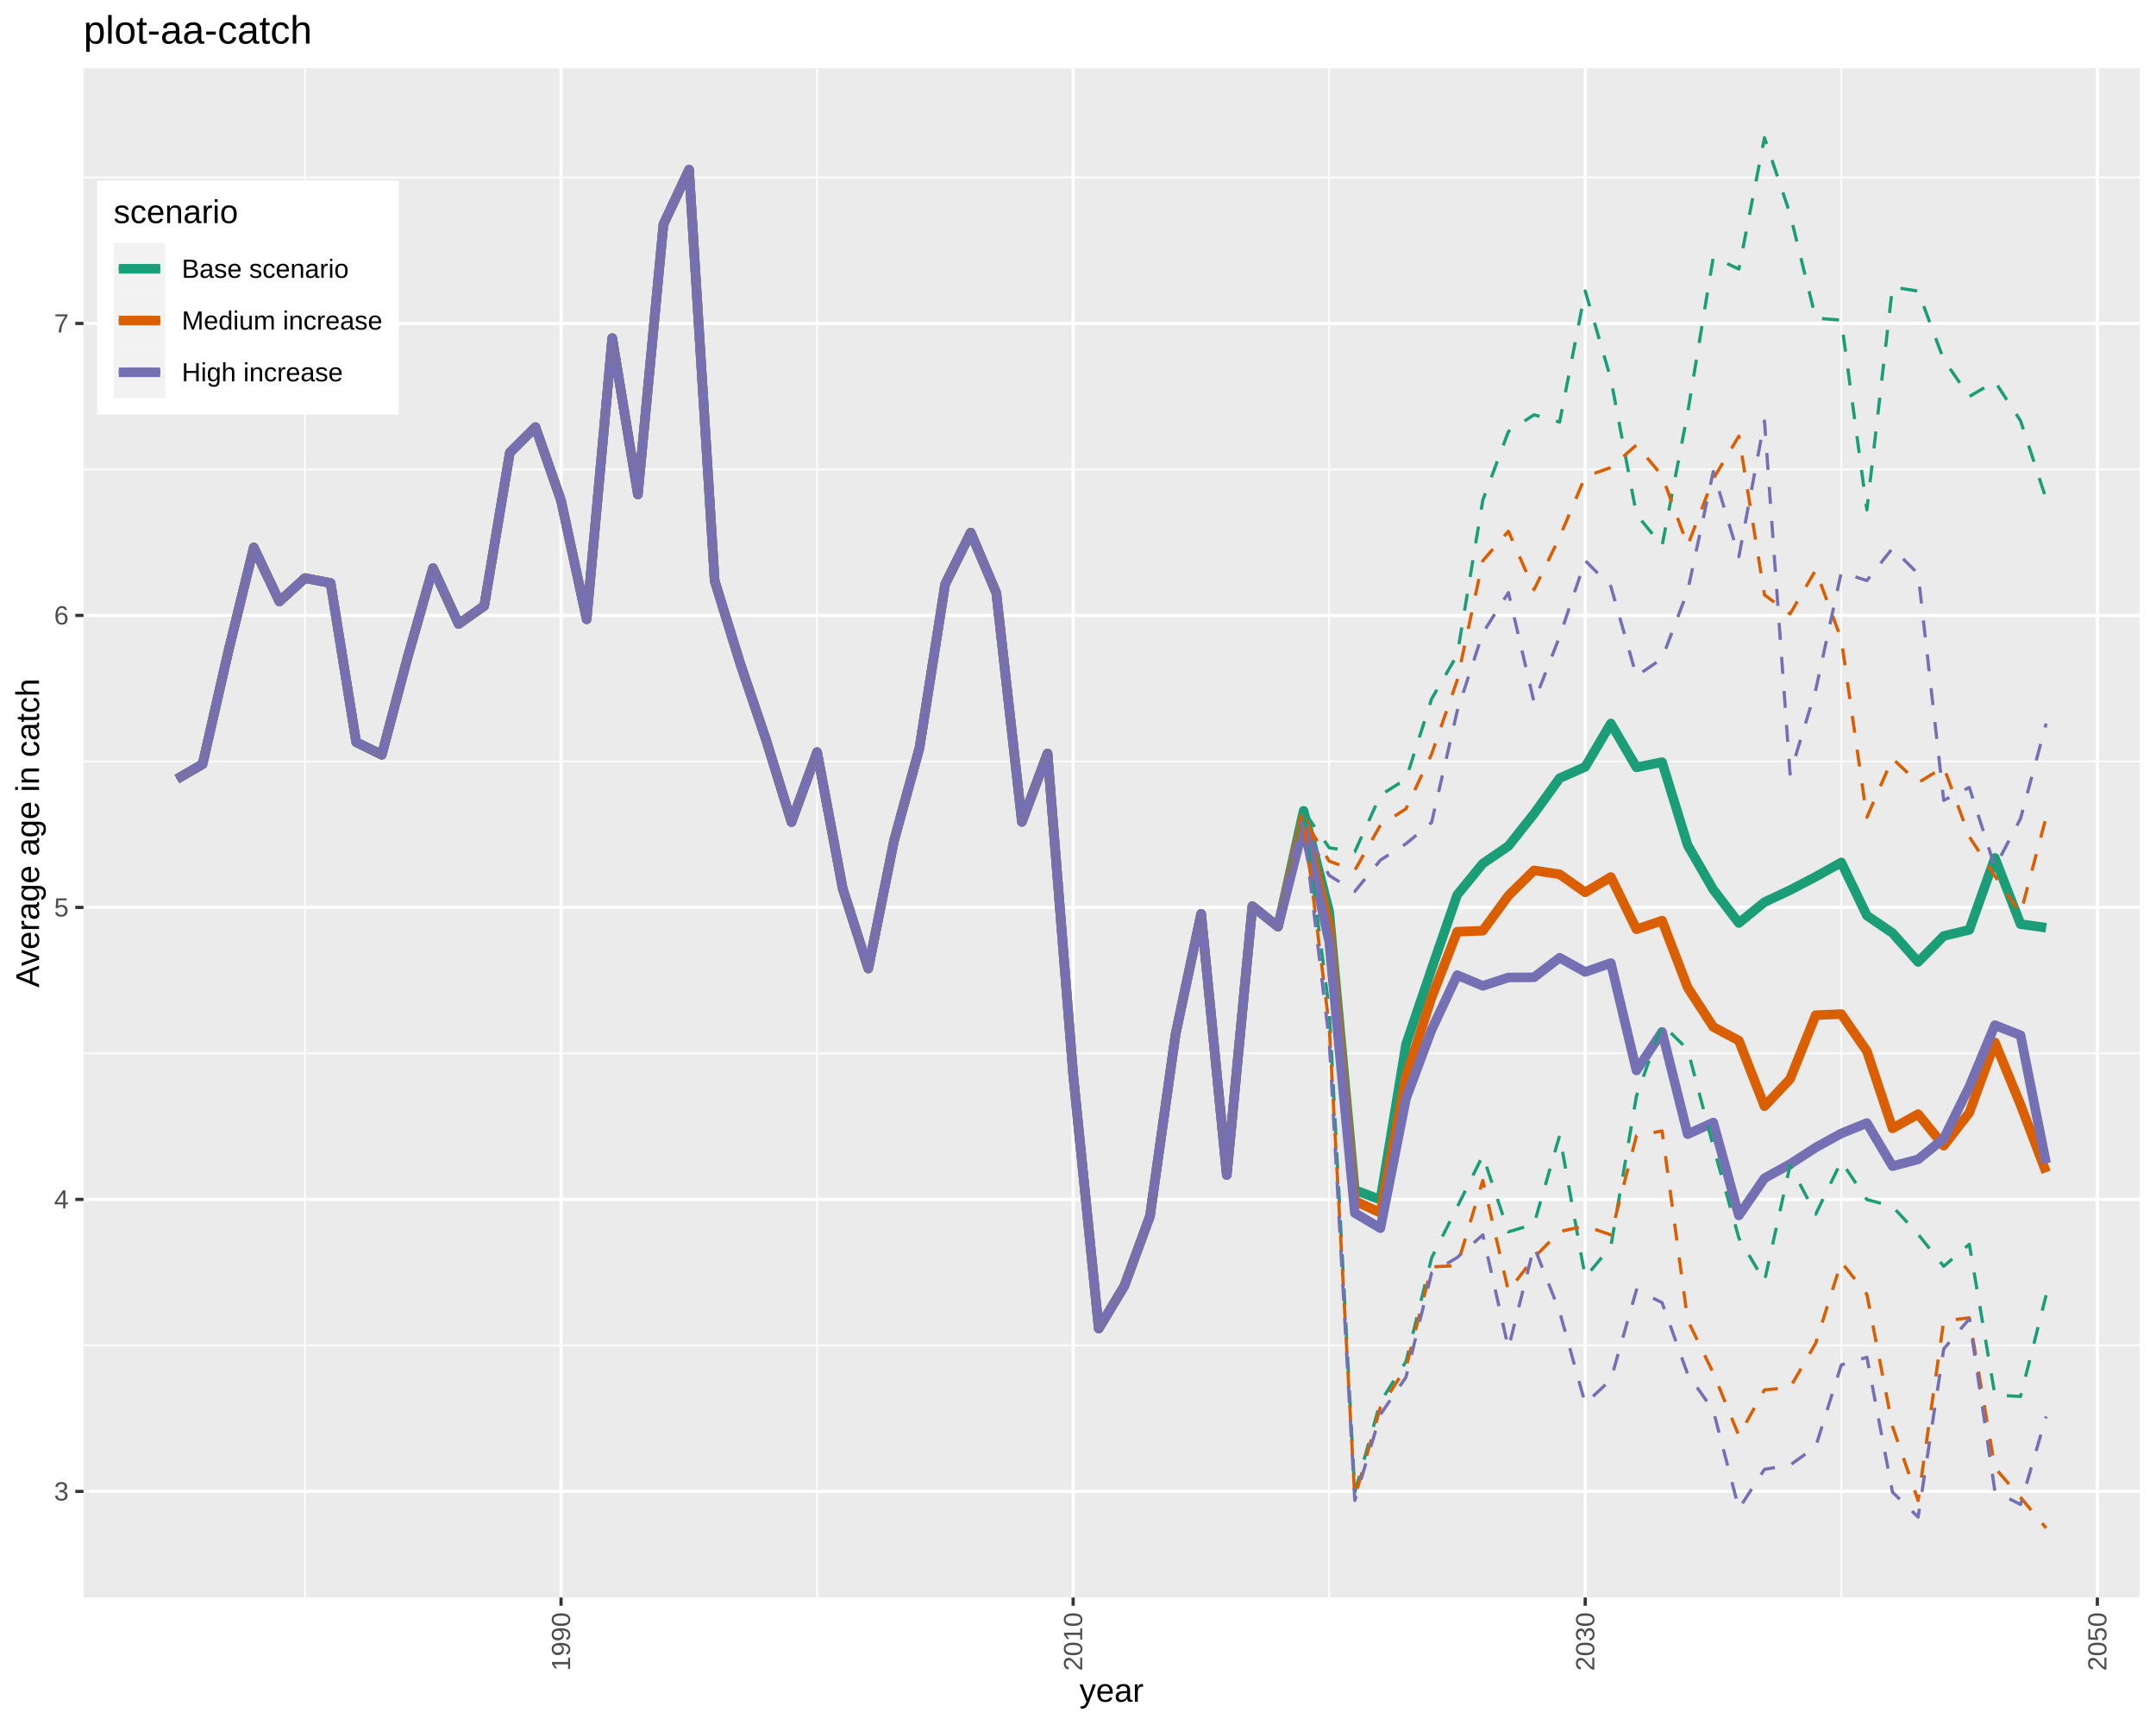
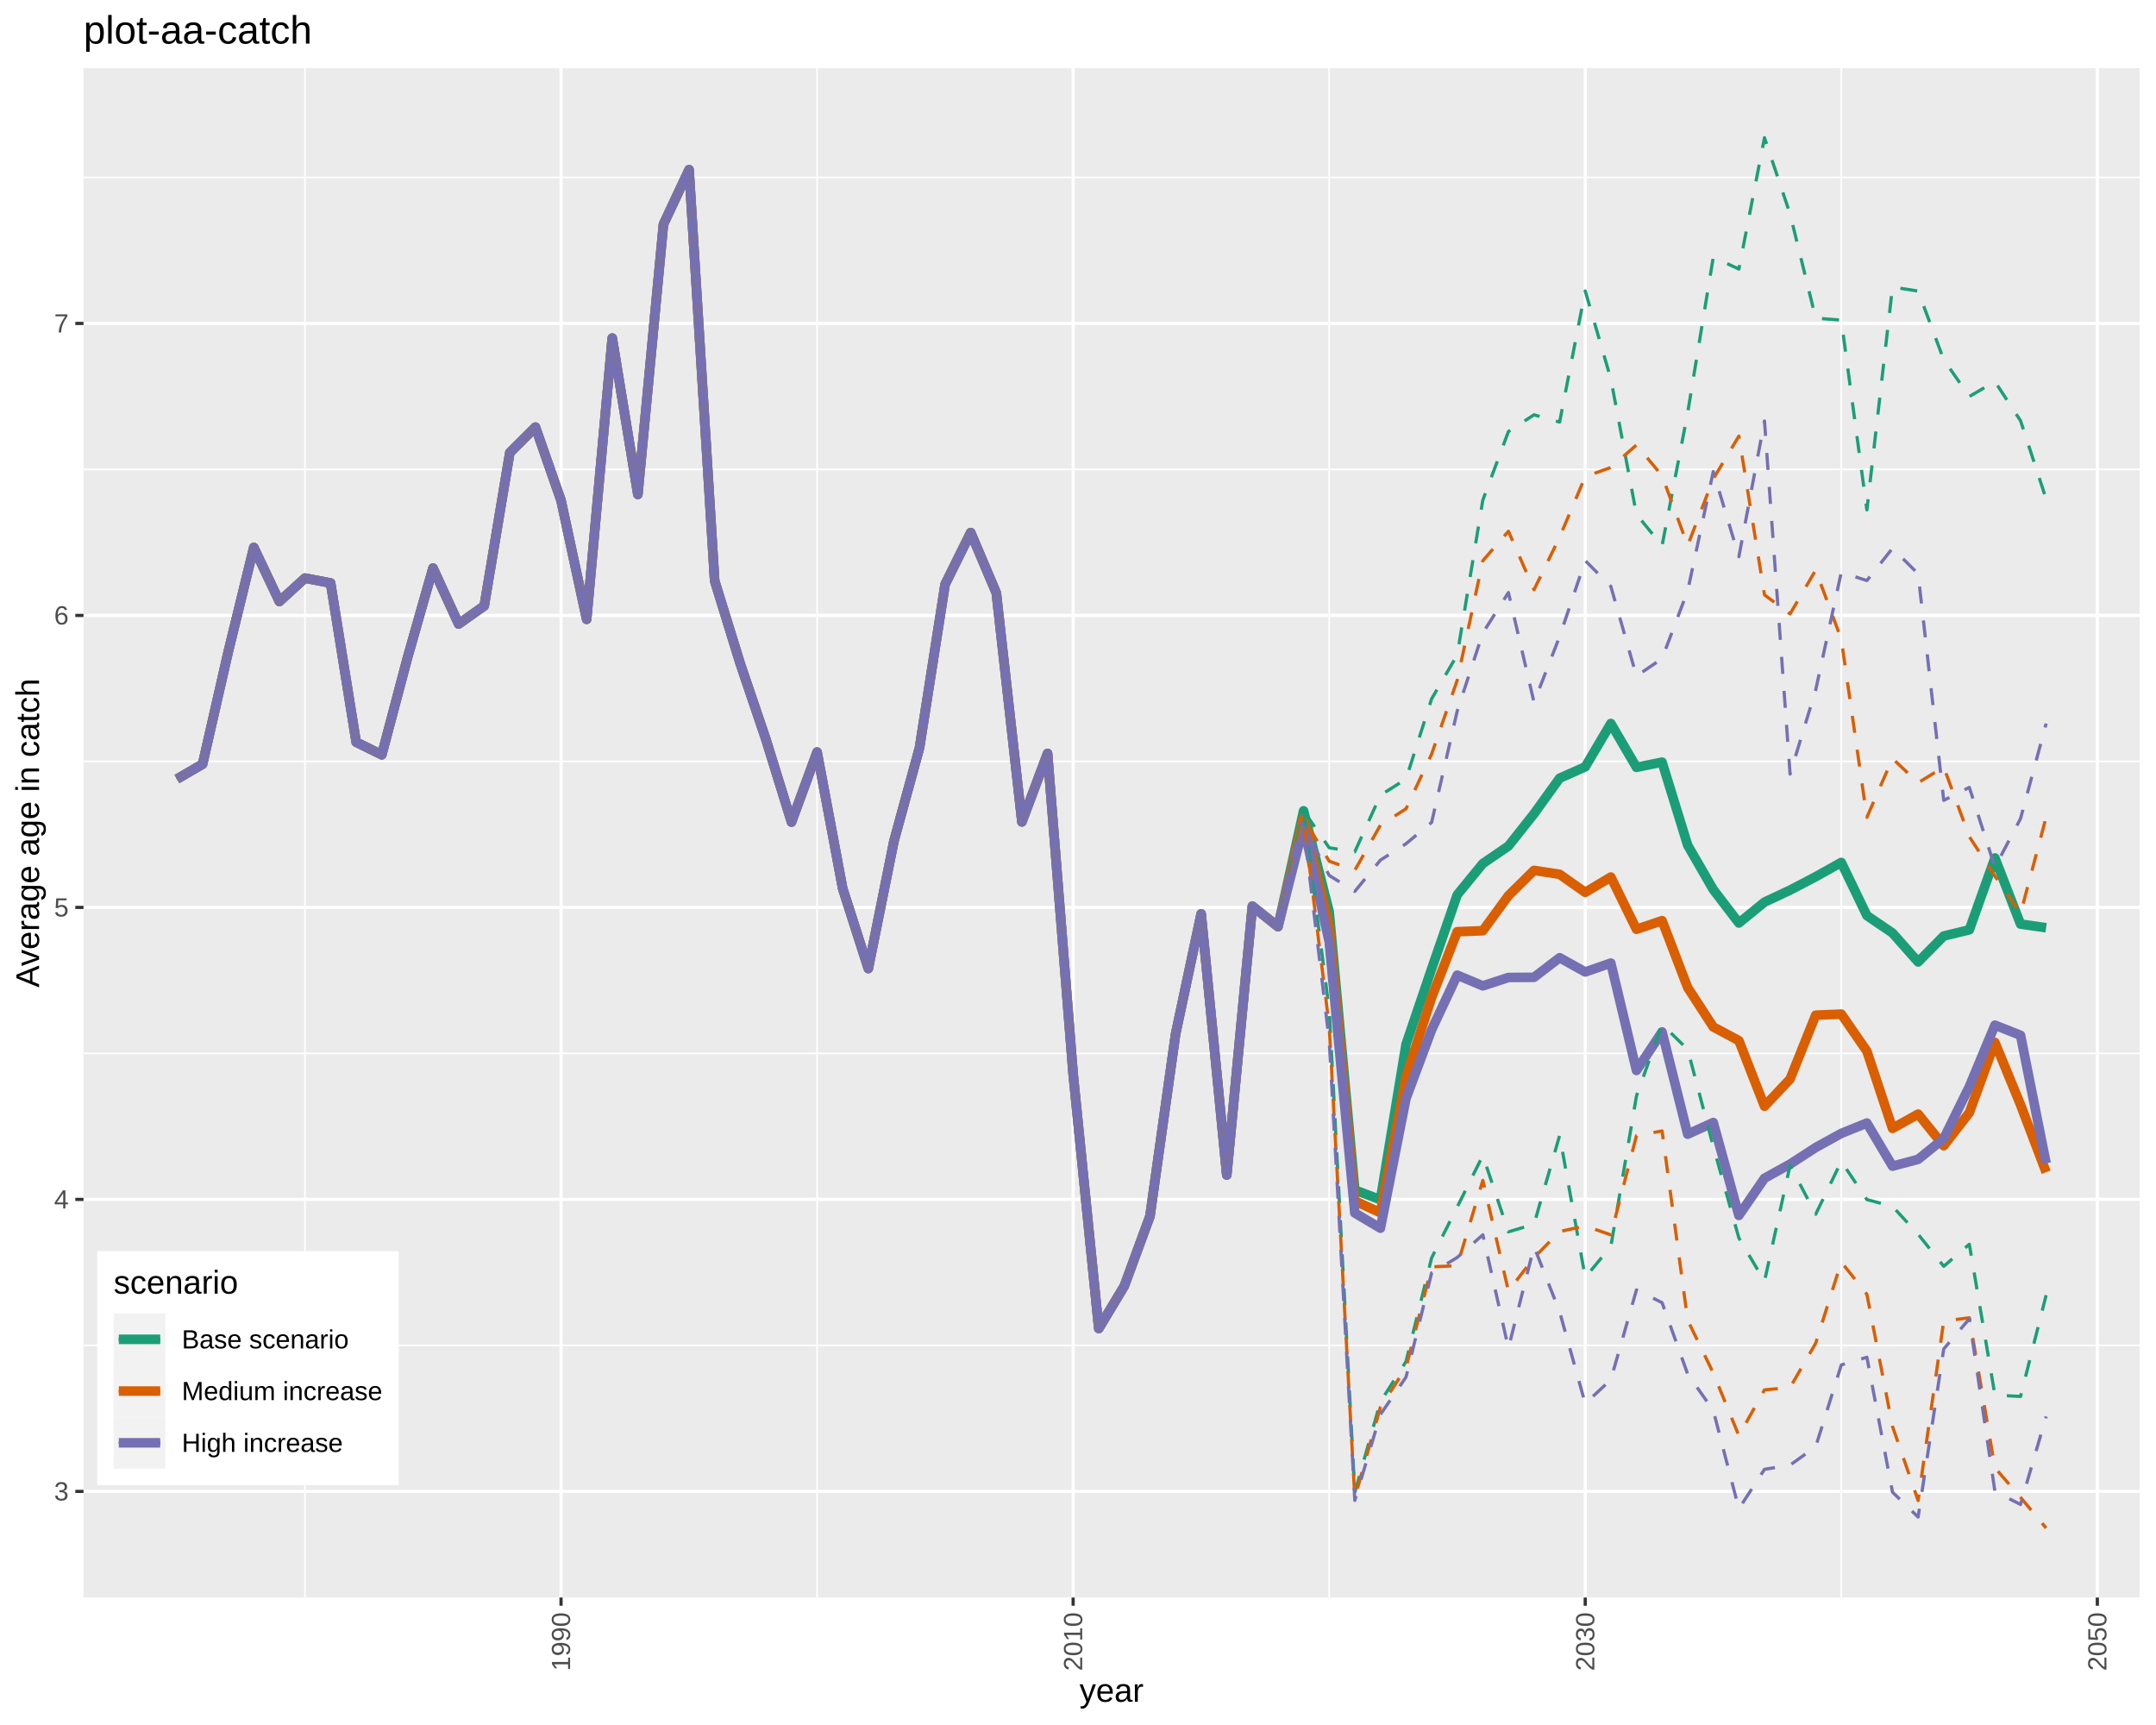
<svg xmlns="http://www.w3.org/2000/svg" viewBox="0 0 720.00 576.00">
  <defs>
    <style type="text/css">
    line, polyline, polygon, path, rect, circle {
      fill: none;
      stroke: #000000;
      stroke-linecap: round;
      stroke-linejoin: round;
      stroke-miterlimit: 10.00;
    }
  </style>
  </defs>
  <rect width="100%" height="100%" style="stroke: none; fill: #FFFFFF;" />
  <rect x="0.00" y="0.00" width="720.00" height="576.00" style="stroke-width: 1.07; stroke: #FFFFFF; fill: #FFFFFF;" />
  <defs>
    <clipPath id="cpMjcuODl8NzE0LjUyfDUzMy40NHwyMi43Nw==">
      <rect x="27.89" y="22.77" width="686.64" height="510.67" />
    </clipPath>
  </defs>
  <rect x="27.89" y="22.77" width="686.64" height="510.67" style="stroke-width: 1.07; stroke: none; fill: #EBEBEB;" clip-path="url(#cpMjcuODl8NzE0LjUyfDUzMy40NHwyMi43Nw==)" />
  <polyline points="27.89,449.25 714.52,449.25 " style="stroke-width: 0.53; stroke: #FFFFFF; stroke-linecap: butt;" clip-path="url(#cpMjcuODl8NzE0LjUyfDUzMy40NHwyMi43Nw==)" />
  <polyline points="27.89,351.75 714.52,351.75 " style="stroke-width: 0.53; stroke: #FFFFFF; stroke-linecap: butt;" clip-path="url(#cpMjcuODl8NzE0LjUyfDUzMy40NHwyMi43Nw==)" />
  <polyline points="27.89,254.25 714.52,254.25 " style="stroke-width: 0.53; stroke: #FFFFFF; stroke-linecap: butt;" clip-path="url(#cpMjcuODl8NzE0LjUyfDUzMy40NHwyMi43Nw==)" />
  <polyline points="27.89,156.75 714.52,156.75 " style="stroke-width: 0.53; stroke: #FFFFFF; stroke-linecap: butt;" clip-path="url(#cpMjcuODl8NzE0LjUyfDUzMy40NHwyMi43Nw==)" />
  <polyline points="27.89,59.25 714.52,59.25 " style="stroke-width: 0.53; stroke: #FFFFFF; stroke-linecap: butt;" clip-path="url(#cpMjcuODl8NzE0LjUyfDUzMy40NHwyMi43Nw==)" />
  <polyline points="101.85,533.44 101.85,22.77 " style="stroke-width: 0.53; stroke: #FFFFFF; stroke-linecap: butt;" clip-path="url(#cpMjcuODl8NzE0LjUyfDUzMy40NHwyMi43Nw==)" />
  <polyline points="272.87,533.44 272.87,22.77 " style="stroke-width: 0.53; stroke: #FFFFFF; stroke-linecap: butt;" clip-path="url(#cpMjcuODl8NzE0LjUyfDUzMy40NHwyMi43Nw==)" />
  <polyline points="443.89,533.44 443.89,22.77 " style="stroke-width: 0.53; stroke: #FFFFFF; stroke-linecap: butt;" clip-path="url(#cpMjcuODl8NzE0LjUyfDUzMy40NHwyMi43Nw==)" />
  <polyline points="614.90,533.44 614.90,22.77 " style="stroke-width: 0.53; stroke: #FFFFFF; stroke-linecap: butt;" clip-path="url(#cpMjcuODl8NzE0LjUyfDUzMy40NHwyMi43Nw==)" />
  <polyline points="27.89,498.00 714.52,498.00 " style="stroke-width: 1.07; stroke: #FFFFFF; stroke-linecap: butt;" clip-path="url(#cpMjcuODl8NzE0LjUyfDUzMy40NHwyMi43Nw==)" />
  <polyline points="27.89,400.50 714.52,400.50 " style="stroke-width: 1.07; stroke: #FFFFFF; stroke-linecap: butt;" clip-path="url(#cpMjcuODl8NzE0LjUyfDUzMy40NHwyMi43Nw==)" />
  <polyline points="27.89,303.00 714.52,303.00 " style="stroke-width: 1.07; stroke: #FFFFFF; stroke-linecap: butt;" clip-path="url(#cpMjcuODl8NzE0LjUyfDUzMy40NHwyMi43Nw==)" />
  <polyline points="27.89,205.50 714.52,205.50 " style="stroke-width: 1.07; stroke: #FFFFFF; stroke-linecap: butt;" clip-path="url(#cpMjcuODl8NzE0LjUyfDUzMy40NHwyMi43Nw==)" />
  <polyline points="27.89,108.00 714.52,108.00 " style="stroke-width: 1.07; stroke: #FFFFFF; stroke-linecap: butt;" clip-path="url(#cpMjcuODl8NzE0LjUyfDUzMy40NHwyMi43Nw==)" />
  <polyline points="187.36,533.44 187.36,22.77 " style="stroke-width: 1.07; stroke: #FFFFFF; stroke-linecap: butt;" clip-path="url(#cpMjcuODl8NzE0LjUyfDUzMy40NHwyMi43Nw==)" />
  <polyline points="358.38,533.44 358.38,22.77 " style="stroke-width: 1.07; stroke: #FFFFFF; stroke-linecap: butt;" clip-path="url(#cpMjcuODl8NzE0LjUyfDUzMy40NHwyMi43Nw==)" />
  <polyline points="529.39,533.44 529.39,22.77 " style="stroke-width: 1.07; stroke: #FFFFFF; stroke-linecap: butt;" clip-path="url(#cpMjcuODl8NzE0LjUyfDUzMy40NHwyMi43Nw==)" />
  <polyline points="700.41,533.44 700.41,22.77 " style="stroke-width: 1.07; stroke: #FFFFFF; stroke-linecap: butt;" clip-path="url(#cpMjcuODl8NzE0LjUyfDUzMy40NHwyMi43Nw==)" />
  <polyline points="59.10,260.13 67.65,255.16 76.20,217.73 84.75,182.81 93.30,200.84 101.85,193.04 110.40,194.68 118.95,247.82 127.50,252.02 136.05,219.76 144.60,189.71 153.16,208.36 161.71,202.31 170.26,151.14 178.81,142.63 187.36,167.11 195.91,206.78 204.46,112.90 213.01,165.09 221.56,74.89 230.11,56.68 238.66,193.93 247.22,221.65 255.77,246.86 264.32,274.50 272.87,251.14 281.42,296.70 289.97,323.40 298.52,280.91 307.07,249.69 315.62,195.12 324.17,177.85 332.72,198.01 341.27,274.43 349.83,251.60 358.38,358.66 366.93,443.59 375.48,429.38 384.03,406.10 392.58,345.35 401.13,305.17 409.68,392.34 418.23,302.59 426.78,309.42 435.33,270.74 443.89,304.42 452.44,397.36 460.99,400.59 469.54,348.75 478.09,323.52 486.64,298.80 495.19,288.35 503.74,282.51 512.29,271.72 520.84,259.85 529.39,256.06 537.94,241.58 546.50,256.22 555.05,254.49 563.60,282.23 572.15,297.04 580.70,308.20 589.25,301.23 597.80,297.22 606.35,292.75 614.90,287.98 623.45,305.72 632.00,311.54 640.56,321.21 649.11,312.54 657.66,310.48 666.21,286.48 674.76,308.57 683.31,309.78 " style="stroke-width: 3.20; stroke: #1B9E77; stroke-linecap: butt;" clip-path="url(#cpMjcuODl8NzE0LjUyfDUzMy40NHwyMi43Nw==)" />
  <polyline points="59.10,260.13 67.65,255.16 76.20,217.73 84.75,182.81 93.30,200.84 101.85,193.04 110.40,194.68 118.95,247.82 127.50,252.02 136.05,219.76 144.60,189.71 153.16,208.36 161.71,202.31 170.26,151.14 178.81,142.63 187.36,167.11 195.91,206.78 204.46,112.90 213.01,165.09 221.56,74.89 230.11,56.68 238.66,193.93 247.22,221.65 255.77,246.86 264.32,274.50 272.87,251.14 281.42,296.70 289.97,323.40 298.52,280.91 307.07,249.69 315.62,195.12 324.17,177.85 332.72,198.01 341.27,274.43 349.83,251.60 358.38,358.66 366.93,443.59 375.48,429.38 384.03,406.10 392.58,345.35 401.13,305.17 409.68,392.34 418.23,302.59 426.78,309.42 435.33,273.23 443.89,309.24 452.44,401.00 460.99,404.95 469.54,359.62 478.09,333.07 486.64,311.11 495.19,310.78 503.74,299.07 512.29,290.63 520.84,291.94 529.39,297.97 537.94,292.85 546.50,310.30 555.05,307.42 563.60,329.75 572.15,342.91 580.70,347.47 589.25,369.38 597.80,360.32 606.35,338.98 614.90,338.62 623.45,351.00 632.00,376.78 640.56,372.01 649.11,382.58 657.66,371.52 666.21,348.08 674.76,368.89 683.31,391.42 " style="stroke-width: 3.20; stroke: #D95F02; stroke-linecap: butt;" clip-path="url(#cpMjcuODl8NzE0LjUyfDUzMy40NHwyMi43Nw==)" />
  <polyline points="59.10,260.13 67.65,255.16 76.20,217.73 84.75,182.81 93.30,200.84 101.85,193.04 110.40,194.68 118.95,247.82 127.50,252.02 136.05,219.76 144.60,189.71 153.16,208.36 161.71,202.31 170.26,151.14 178.81,142.63 187.36,167.11 195.91,206.78 204.46,112.90 213.01,165.09 221.56,74.89 230.11,56.68 238.66,193.93 247.22,221.65 255.77,246.86 264.32,274.50 272.87,251.14 281.42,296.70 289.97,323.40 298.52,280.91 307.07,249.69 315.62,195.12 324.17,177.85 332.72,198.01 341.27,274.43 349.83,251.60 358.38,358.66 366.93,443.59 375.48,429.38 384.03,406.10 392.58,345.35 401.13,305.17 409.68,392.34 418.23,302.59 426.78,309.42 435.33,275.73 443.89,314.52 452.44,405.03 460.99,410.11 469.54,366.80 478.09,343.85 486.64,325.61 495.19,329.19 503.74,326.39 512.29,326.34 520.84,319.79 529.39,324.55 537.94,321.58 546.50,357.44 555.05,344.57 563.60,378.72 572.15,374.83 580.70,405.85 589.25,393.43 597.80,388.71 606.35,383.17 614.90,378.46 623.45,375.00 632.00,389.39 640.56,387.12 649.11,380.21 657.66,362.83 666.21,342.31 674.76,345.69 683.31,388.44 " style="stroke-width: 3.20; stroke: #7570B3; stroke-linecap: butt;" clip-path="url(#cpMjcuODl8NzE0LjUyfDUzMy40NHwyMi43Nw==)" />
  <polyline points="59.10,260.13 67.65,255.16 76.20,217.73 84.75,182.81 93.30,200.84 101.85,193.04 110.40,194.68 118.95,247.82 127.50,252.02 136.05,219.76 144.60,189.71 153.16,208.36 161.71,202.31 170.26,151.14 178.81,142.63 187.36,167.11 195.91,206.78 204.46,112.90 213.01,165.09 221.56,74.89 230.11,56.68 238.66,193.93 247.22,221.65 255.77,246.86 264.32,274.50 272.87,251.14 281.42,296.70 289.97,323.40 298.52,280.91 307.07,249.69 315.62,195.12 324.17,177.85 332.72,198.01 341.27,274.43 349.83,251.60 358.38,358.66 366.93,443.59 375.48,429.38 384.03,406.10 392.58,345.35 401.13,305.17 409.68,392.34 418.23,302.59 426.78,309.42 435.33,270.74 443.89,337.17 452.44,498.36 460.99,468.10 469.54,454.63 478.09,420.02 486.64,403.04 495.19,385.83 503.74,411.33 512.29,408.77 520.84,379.15 529.39,426.53 537.94,416.25 546.50,365.98 555.05,342.03 563.60,350.41 572.15,382.80 580.70,413.39 589.25,427.83 597.80,389.09 606.35,405.45 614.90,387.80 623.45,400.55 632.00,402.83 640.56,412.13 649.11,422.83 657.66,415.47 666.21,465.85 674.76,466.29 683.31,432.48 " style="stroke-width: 1.07; stroke: #1B9E77; stroke-dasharray: 5.69,5.69; stroke-linecap: butt;" clip-path="url(#cpMjcuODl8NzE0LjUyfDUzMy40NHwyMi43Nw==)" />
  <polyline points="59.10,260.13 67.65,255.16 76.20,217.73 84.75,182.81 93.30,200.84 101.85,193.04 110.40,194.68 118.95,247.82 127.50,252.02 136.05,219.76 144.60,189.71 153.16,208.36 161.71,202.31 170.26,151.14 178.81,142.63 187.36,167.11 195.91,206.78 204.46,112.90 213.01,165.09 221.56,74.89 230.11,56.68 238.66,193.93 247.22,221.65 255.77,246.86 264.32,274.50 272.87,251.14 281.42,296.70 289.97,323.40 298.52,280.91 307.07,249.69 315.62,195.12 324.17,177.85 332.72,198.01 341.27,274.43 349.83,251.60 358.38,358.66 366.93,443.59 375.48,429.38 384.03,406.10 392.58,345.35 401.13,305.17 409.68,392.34 418.23,302.59 426.78,309.42 435.33,273.23 443.89,342.57 452.44,500.13 460.99,469.87 469.54,456.73 478.09,423.02 486.64,422.63 495.19,394.14 503.74,431.08 512.29,419.94 520.84,411.23 529.39,409.35 537.94,412.33 546.50,379.23 555.05,377.64 563.60,440.81 572.15,458.47 580.70,479.39 589.25,464.10 597.80,463.31 606.35,448.53 614.90,421.40 623.45,432.18 632.00,476.28 640.56,501.06 649.11,441.11 657.66,440.03 666.21,490.13 674.76,499.99 683.31,510.23 " style="stroke-width: 1.07; stroke: #D95F02; stroke-dasharray: 5.69,5.69; stroke-linecap: butt;" clip-path="url(#cpMjcuODl8NzE0LjUyfDUzMy40NHwyMi43Nw==)" />
  <polyline points="59.10,260.13 67.65,255.16 76.20,217.73 84.75,182.81 93.30,200.84 101.85,193.04 110.40,194.68 118.95,247.82 127.50,252.02 136.05,219.76 144.60,189.71 153.16,208.36 161.71,202.31 170.26,151.14 178.81,142.63 187.36,167.11 195.91,206.78 204.46,112.90 213.01,165.09 221.56,74.89 230.11,56.68 238.66,193.93 247.22,221.65 255.77,246.86 264.32,274.50 272.87,251.14 281.42,296.70 289.97,323.40 298.52,280.91 307.07,249.69 315.62,195.12 324.17,177.85 332.72,198.01 341.27,274.43 349.83,251.60 358.38,358.66 366.93,443.59 375.48,429.38 384.03,406.10 392.58,345.35 401.13,305.17 409.68,392.34 418.23,302.59 426.78,309.42 435.33,275.73 443.89,347.40 452.44,501.01 460.99,472.32 469.54,459.84 478.09,425.04 486.64,419.89 495.19,412.32 503.74,450.16 512.29,416.25 520.84,438.02 529.39,468.68 537.94,460.69 546.50,430.72 555.05,434.97 563.60,458.83 572.15,470.96 580.70,503.81 589.25,490.63 597.80,489.21 606.35,483.08 614.90,455.77 623.45,453.20 632.00,498.25 640.56,506.57 649.11,450.43 657.66,440.37 666.21,498.03 674.76,502.36 683.31,472.99 " style="stroke-width: 1.07; stroke: #7570B3; stroke-dasharray: 5.69,5.69; stroke-linecap: butt;" clip-path="url(#cpMjcuODl8NzE0LjUyfDUzMy40NHwyMi43Nw==)" />
  <polyline points="59.10,260.13 67.65,255.16 76.20,217.73 84.75,182.81 93.30,200.84 101.85,193.04 110.40,194.68 118.95,247.82 127.50,252.02 136.05,219.76 144.60,189.71 153.16,208.36 161.71,202.31 170.26,151.14 178.81,142.63 187.36,167.11 195.91,206.78 204.46,112.90 213.01,165.09 221.56,74.89 230.11,56.68 238.66,193.93 247.22,221.65 255.77,246.86 264.32,274.50 272.87,251.14 281.42,296.70 289.97,323.40 298.52,280.91 307.07,249.69 315.62,195.12 324.17,177.85 332.72,198.01 341.27,274.43 349.83,251.60 358.38,358.66 366.93,443.59 375.48,429.38 384.03,406.10 392.58,345.35 401.13,305.17 409.68,392.34 418.23,302.59 426.78,309.42 435.33,270.74 443.89,283.08 452.44,284.42 460.99,265.54 469.54,260.13 478.09,233.36 486.64,218.69 495.19,167.00 503.74,144.09 512.29,138.51 520.84,140.93 529.39,97.16 537.94,126.52 546.50,171.76 555.05,182.22 563.60,137.84 572.15,85.88 580.70,89.85 589.25,45.98 597.80,71.46 606.35,106.23 614.90,106.90 623.45,170.25 632.00,95.85 640.56,97.19 649.11,120.12 657.66,132.39 666.21,127.42 674.76,140.48 683.31,166.62 " style="stroke-width: 1.07; stroke: #1B9E77; stroke-dasharray: 5.69,5.69; stroke-linecap: butt;" clip-path="url(#cpMjcuODl8NzE0LjUyfDUzMy40NHwyMi43Nw==)" />
  <polyline points="59.10,260.13 67.65,255.16 76.20,217.73 84.75,182.81 93.30,200.84 101.85,193.04 110.40,194.68 118.95,247.82 127.50,252.02 136.05,219.76 144.60,189.71 153.16,208.36 161.71,202.31 170.26,151.14 178.81,142.63 187.36,167.11 195.91,206.78 204.46,112.90 213.01,165.09 221.56,74.89 230.11,56.68 238.66,193.93 247.22,221.65 255.77,246.86 264.32,274.50 272.87,251.14 281.42,296.70 289.97,323.40 298.52,280.91 307.07,249.69 315.62,195.12 324.17,177.85 332.72,198.01 341.27,274.43 349.83,251.60 358.38,358.66 366.93,443.59 375.48,429.38 384.03,406.10 392.58,345.35 401.13,305.17 409.68,392.34 418.23,302.59 426.78,309.42 435.33,273.23 443.89,287.56 452.44,290.60 460.99,275.53 469.54,270.07 478.09,251.81 486.64,227.14 495.19,187.23 503.74,177.39 512.29,196.92 520.84,179.36 529.39,159.15 537.94,156.10 546.50,148.58 555.05,158.85 563.60,182.15 572.15,159.90 580.70,145.62 589.25,198.63 597.80,204.99 606.35,190.37 614.90,213.42 623.45,272.91 632.00,253.27 640.56,261.38 649.11,256.12 657.66,279.38 666.21,292.51 674.76,305.06 683.31,272.86 " style="stroke-width: 1.07; stroke: #D95F02; stroke-dasharray: 5.69,5.69; stroke-linecap: butt;" clip-path="url(#cpMjcuODl8NzE0LjUyfDUzMy40NHwyMi43Nw==)" />
  <polyline points="59.10,260.13 67.65,255.16 76.20,217.73 84.75,182.81 93.30,200.84 101.85,193.04 110.40,194.68 118.95,247.82 127.50,252.02 136.05,219.76 144.60,189.71 153.16,208.36 161.71,202.31 170.26,151.14 178.81,142.63 187.36,167.11 195.91,206.78 204.46,112.90 213.01,165.09 221.56,74.89 230.11,56.68 238.66,193.93 247.22,221.65 255.77,246.86 264.32,274.50 272.87,251.14 281.42,296.70 289.97,323.40 298.52,280.91 307.07,249.69 315.62,195.12 324.17,177.85 332.72,198.01 341.27,274.43 349.83,251.60 358.38,358.66 366.93,443.59 375.48,429.38 384.03,406.10 392.58,345.35 401.13,305.17 409.68,392.34 418.23,302.59 426.78,309.42 435.33,275.73 443.89,292.32 452.44,297.65 460.99,287.20 469.54,281.73 478.09,274.61 486.64,237.42 495.19,211.35 503.74,197.86 512.29,234.50 520.84,212.54 529.39,187.19 537.94,195.80 546.50,225.76 555.05,219.89 563.60,197.29 572.15,157.46 580.70,185.89 589.25,140.57 597.80,258.48 606.35,230.40 614.90,191.09 623.45,193.86 632.00,183.08 640.56,191.59 649.11,267.25 657.66,262.92 666.21,289.60 674.76,273.34 683.31,241.60 " style="stroke-width: 1.07; stroke: #7570B3; stroke-dasharray: 5.69,5.69; stroke-linecap: butt;" clip-path="url(#cpMjcuODl8NzE0LjUyfDUzMy40NHwyMi43Nw==)" />
  <defs>
    <clipPath id="cpMC4wMHw3MjAuMDB8NTc2LjAwfDAuMDA=">
      <rect x="0.00" y="0.00" width="720.00" height="576.00" />
    </clipPath>
  </defs>
  <g clip-path="url(#cpMC4wMHw3MjAuMDB8NTc2LjAwfDAuMDA=)">
    <text x="18.06" y="501.02" style="font-size: 8.80px; fill: #4D4D4D; font-family: Liberation Sans;" textLength="4.89px" lengthAdjust="spacingAndGlyphs">3</text>
  </g>
  <g clip-path="url(#cpMC4wMHw3MjAuMDB8NTc2LjAwfDAuMDA=)">
    <text x="18.06" y="403.52" style="font-size: 8.80px; fill: #4D4D4D; font-family: Liberation Sans;" textLength="4.89px" lengthAdjust="spacingAndGlyphs">4</text>
  </g>
  <g clip-path="url(#cpMC4wMHw3MjAuMDB8NTc2LjAwfDAuMDA=)">
    <text x="18.06" y="306.02" style="font-size: 8.80px; fill: #4D4D4D; font-family: Liberation Sans;" textLength="4.89px" lengthAdjust="spacingAndGlyphs">5</text>
  </g>
  <g clip-path="url(#cpMC4wMHw3MjAuMDB8NTc2LjAwfDAuMDA=)">
    <text x="18.06" y="208.52" style="font-size: 8.80px; fill: #4D4D4D; font-family: Liberation Sans;" textLength="4.89px" lengthAdjust="spacingAndGlyphs">6</text>
  </g>
  <g clip-path="url(#cpMC4wMHw3MjAuMDB8NTc2LjAwfDAuMDA=)">
    <text x="18.06" y="111.02" style="font-size: 8.80px; fill: #4D4D4D; font-family: Liberation Sans;" textLength="4.89px" lengthAdjust="spacingAndGlyphs">7</text>
  </g>
  <polyline points="25.15,498.00 27.89,498.00 " style="stroke-width: 1.07; stroke: #333333; stroke-linecap: butt;" clip-path="url(#cpMC4wMHw3MjAuMDB8NTc2LjAwfDAuMDA=)" />
  <polyline points="25.15,400.50 27.89,400.50 " style="stroke-width: 1.07; stroke: #333333; stroke-linecap: butt;" clip-path="url(#cpMC4wMHw3MjAuMDB8NTc2LjAwfDAuMDA=)" />
  <polyline points="25.15,303.00 27.89,303.00 " style="stroke-width: 1.07; stroke: #333333; stroke-linecap: butt;" clip-path="url(#cpMC4wMHw3MjAuMDB8NTc2LjAwfDAuMDA=)" />
  <polyline points="25.15,205.50 27.89,205.50 " style="stroke-width: 1.07; stroke: #333333; stroke-linecap: butt;" clip-path="url(#cpMC4wMHw3MjAuMDB8NTc2LjAwfDAuMDA=)" />
  <polyline points="25.15,108.00 27.89,108.00 " style="stroke-width: 1.07; stroke: #333333; stroke-linecap: butt;" clip-path="url(#cpMC4wMHw3MjAuMDB8NTc2LjAwfDAuMDA=)" />
  <polyline points="187.36,536.18 187.36,533.44 " style="stroke-width: 1.07; stroke: #333333; stroke-linecap: butt;" clip-path="url(#cpMC4wMHw3MjAuMDB8NTc2LjAwfDAuMDA=)" />
  <polyline points="358.38,536.18 358.38,533.44 " style="stroke-width: 1.07; stroke: #333333; stroke-linecap: butt;" clip-path="url(#cpMC4wMHw3MjAuMDB8NTc2LjAwfDAuMDA=)" />
  <polyline points="529.39,536.18 529.39,533.44 " style="stroke-width: 1.07; stroke: #333333; stroke-linecap: butt;" clip-path="url(#cpMC4wMHw3MjAuMDB8NTc2LjAwfDAuMDA=)" />
  <polyline points="700.41,536.18 700.41,533.44 " style="stroke-width: 1.07; stroke: #333333; stroke-linecap: butt;" clip-path="url(#cpMC4wMHw3MjAuMDB8NTc2LjAwfDAuMDA=)" />
  <g clip-path="url(#cpMC4wMHw3MjAuMDB8NTc2LjAwfDAuMDA=)">
    <text transform="translate(190.38,557.94) rotate(-90)" style="font-size: 8.80px; fill: #4D4D4D; font-family: Liberation Sans;" textLength="19.56px" lengthAdjust="spacingAndGlyphs">1990</text>
  </g>
  <g clip-path="url(#cpMC4wMHw3MjAuMDB8NTc2LjAwfDAuMDA=)">
    <text transform="translate(361.40,557.94) rotate(-90)" style="font-size: 8.80px; fill: #4D4D4D; font-family: Liberation Sans;" textLength="19.56px" lengthAdjust="spacingAndGlyphs">2010</text>
  </g>
  <g clip-path="url(#cpMC4wMHw3MjAuMDB8NTc2LjAwfDAuMDA=)">
    <text transform="translate(532.42,557.94) rotate(-90)" style="font-size: 8.80px; fill: #4D4D4D; font-family: Liberation Sans;" textLength="19.56px" lengthAdjust="spacingAndGlyphs">2030</text>
  </g>
  <g clip-path="url(#cpMC4wMHw3MjAuMDB8NTc2LjAwfDAuMDA=)">
    <text transform="translate(703.44,557.94) rotate(-90)" style="font-size: 8.80px; fill: #4D4D4D; font-family: Liberation Sans;" textLength="19.56px" lengthAdjust="spacingAndGlyphs">2050</text>
  </g>
  <g clip-path="url(#cpMC4wMHw3MjAuMDB8NTc2LjAwfDAuMDA=)">
    <text x="360.50" y="568.24" style="font-size: 11.00px; font-family: Liberation Sans;" textLength="21.41px" lengthAdjust="spacingAndGlyphs">year</text>
  </g>
  <g clip-path="url(#cpMC4wMHw3MjAuMDB8NTc2LjAwfDAuMDA=)">
    <text transform="translate(13.04,329.72) rotate(-90)" style="font-size: 11.00px; font-family: Liberation Sans;" textLength="103.23px" lengthAdjust="spacingAndGlyphs">Average age in catch</text>
  </g>
-   <rect x="32.47" y="60.31" width="100.69" height="78.12" style="stroke-width: 1.07; stroke: none; fill: #FFFFFF;" clip-path="url(#cpMC4wMHw3MjAuMDB8NTc2LjAwfDAuMDA=)" />
+   <rect x="32.47" y="417.78" width="100.69" height="78.12" style="stroke-width: 1.07; stroke: none; fill: #FFFFFF;" clip-path="url(#cpMC4wMHw3MjAuMDB8NTc2LjAwfDAuMDA=)" />
  <g clip-path="url(#cpMC4wMHw3MjAuMDB8NTc2LjAwfDAuMDA=)">
-     <text x="37.95" y="74.49" style="font-size: 11.00px; font-family: Liberation Sans;" textLength="41.59px" lengthAdjust="spacingAndGlyphs">scenario</text>
+     <text x="37.95" y="431.96" style="font-size: 11.00px; font-family: Liberation Sans;" textLength="41.59px" lengthAdjust="spacingAndGlyphs">scenario</text>
  </g>
-   <rect x="37.95" y="81.11" width="17.28" height="17.28" style="stroke-width: 1.07; stroke: none; fill: #F2F2F2;" clip-path="url(#cpMC4wMHw3MjAuMDB8NTc2LjAwfDAuMDA=)" />
-   <line x1="39.68" y1="89.75" x2="53.50" y2="89.75" style="stroke-width: 3.20; stroke: #1B9E77; stroke-linecap: butt;" clip-path="url(#cpMC4wMHw3MjAuMDB8NTc2LjAwfDAuMDA=)" />
-   <line x1="39.68" y1="89.75" x2="53.50" y2="89.75" style="stroke-width: 1.07; stroke: #1B9E77; stroke-dasharray: 5.69,5.69; stroke-linecap: butt;" clip-path="url(#cpMC4wMHw3MjAuMDB8NTc2LjAwfDAuMDA=)" />
-   <line x1="39.68" y1="89.75" x2="53.50" y2="89.75" style="stroke-width: 1.07; stroke: #1B9E77; stroke-dasharray: 5.69,5.69; stroke-linecap: butt;" clip-path="url(#cpMC4wMHw3MjAuMDB8NTc2LjAwfDAuMDA=)" />
-   <rect x="37.95" y="98.39" width="17.28" height="17.28" style="stroke-width: 1.07; stroke: none; fill: #F2F2F2;" clip-path="url(#cpMC4wMHw3MjAuMDB8NTc2LjAwfDAuMDA=)" />
-   <line x1="39.68" y1="107.03" x2="53.50" y2="107.03" style="stroke-width: 3.20; stroke: #D95F02; stroke-linecap: butt;" clip-path="url(#cpMC4wMHw3MjAuMDB8NTc2LjAwfDAuMDA=)" />
-   <line x1="39.68" y1="107.03" x2="53.50" y2="107.03" style="stroke-width: 1.07; stroke: #D95F02; stroke-dasharray: 5.69,5.69; stroke-linecap: butt;" clip-path="url(#cpMC4wMHw3MjAuMDB8NTc2LjAwfDAuMDA=)" />
-   <line x1="39.68" y1="107.03" x2="53.50" y2="107.03" style="stroke-width: 1.07; stroke: #D95F02; stroke-dasharray: 5.69,5.69; stroke-linecap: butt;" clip-path="url(#cpMC4wMHw3MjAuMDB8NTc2LjAwfDAuMDA=)" />
-   <rect x="37.95" y="115.67" width="17.28" height="17.28" style="stroke-width: 1.07; stroke: none; fill: #F2F2F2;" clip-path="url(#cpMC4wMHw3MjAuMDB8NTc2LjAwfDAuMDA=)" />
-   <line x1="39.68" y1="124.31" x2="53.50" y2="124.31" style="stroke-width: 3.20; stroke: #7570B3; stroke-linecap: butt;" clip-path="url(#cpMC4wMHw3MjAuMDB8NTc2LjAwfDAuMDA=)" />
-   <line x1="39.68" y1="124.31" x2="53.50" y2="124.31" style="stroke-width: 1.07; stroke: #7570B3; stroke-dasharray: 5.69,5.69; stroke-linecap: butt;" clip-path="url(#cpMC4wMHw3MjAuMDB8NTc2LjAwfDAuMDA=)" />
-   <line x1="39.68" y1="124.31" x2="53.50" y2="124.31" style="stroke-width: 1.07; stroke: #7570B3; stroke-dasharray: 5.69,5.69; stroke-linecap: butt;" clip-path="url(#cpMC4wMHw3MjAuMDB8NTc2LjAwfDAuMDA=)" />
+   <rect x="37.95" y="438.58" width="17.28" height="17.28" style="stroke-width: 1.07; stroke: none; fill: #F2F2F2;" clip-path="url(#cpMC4wMHw3MjAuMDB8NTc2LjAwfDAuMDA=)" />
+   <line x1="39.68" y1="447.22" x2="53.50" y2="447.22" style="stroke-width: 3.20; stroke: #1B9E77; stroke-linecap: butt;" clip-path="url(#cpMC4wMHw3MjAuMDB8NTc2LjAwfDAuMDA=)" />
+   <line x1="39.68" y1="447.22" x2="53.50" y2="447.22" style="stroke-width: 1.07; stroke: #1B9E77; stroke-dasharray: 5.69,5.69; stroke-linecap: butt;" clip-path="url(#cpMC4wMHw3MjAuMDB8NTc2LjAwfDAuMDA=)" />
+   <line x1="39.68" y1="447.22" x2="53.50" y2="447.22" style="stroke-width: 1.07; stroke: #1B9E77; stroke-dasharray: 5.69,5.69; stroke-linecap: butt;" clip-path="url(#cpMC4wMHw3MjAuMDB8NTc2LjAwfDAuMDA=)" />
+   <rect x="37.95" y="455.86" width="17.28" height="17.28" style="stroke-width: 1.07; stroke: none; fill: #F2F2F2;" clip-path="url(#cpMC4wMHw3MjAuMDB8NTc2LjAwfDAuMDA=)" />
+   <line x1="39.68" y1="464.50" x2="53.50" y2="464.50" style="stroke-width: 3.20; stroke: #D95F02; stroke-linecap: butt;" clip-path="url(#cpMC4wMHw3MjAuMDB8NTc2LjAwfDAuMDA=)" />
+   <line x1="39.68" y1="464.50" x2="53.50" y2="464.50" style="stroke-width: 1.07; stroke: #D95F02; stroke-dasharray: 5.69,5.69; stroke-linecap: butt;" clip-path="url(#cpMC4wMHw3MjAuMDB8NTc2LjAwfDAuMDA=)" />
+   <line x1="39.68" y1="464.50" x2="53.50" y2="464.50" style="stroke-width: 1.07; stroke: #D95F02; stroke-dasharray: 5.69,5.69; stroke-linecap: butt;" clip-path="url(#cpMC4wMHw3MjAuMDB8NTc2LjAwfDAuMDA=)" />
+   <rect x="37.95" y="473.14" width="17.28" height="17.28" style="stroke-width: 1.07; stroke: none; fill: #F2F2F2;" clip-path="url(#cpMC4wMHw3MjAuMDB8NTc2LjAwfDAuMDA=)" />
+   <line x1="39.68" y1="481.78" x2="53.50" y2="481.78" style="stroke-width: 3.20; stroke: #7570B3; stroke-linecap: butt;" clip-path="url(#cpMC4wMHw3MjAuMDB8NTc2LjAwfDAuMDA=)" />
+   <line x1="39.68" y1="481.78" x2="53.50" y2="481.78" style="stroke-width: 1.07; stroke: #7570B3; stroke-dasharray: 5.69,5.69; stroke-linecap: butt;" clip-path="url(#cpMC4wMHw3MjAuMDB8NTc2LjAwfDAuMDA=)" />
+   <line x1="39.68" y1="481.78" x2="53.50" y2="481.78" style="stroke-width: 1.07; stroke: #7570B3; stroke-dasharray: 5.69,5.69; stroke-linecap: butt;" clip-path="url(#cpMC4wMHw3MjAuMDB8NTc2LjAwfDAuMDA=)" />
  <g clip-path="url(#cpMC4wMHw3MjAuMDB8NTc2LjAwfDAuMDA=)">
-     <text x="60.71" y="92.78" style="font-size: 8.80px; font-family: Liberation Sans;" textLength="55.75px" lengthAdjust="spacingAndGlyphs">Base scenario</text>
+     <text x="60.71" y="450.25" style="font-size: 8.80px; font-family: Liberation Sans;" textLength="55.75px" lengthAdjust="spacingAndGlyphs">Base scenario</text>
  </g>
  <g clip-path="url(#cpMC4wMHw3MjAuMDB8NTc2LjAwfDAuMDA=)">
-     <text x="60.71" y="110.06" style="font-size: 8.80px; font-family: Liberation Sans;" textLength="66.97px" lengthAdjust="spacingAndGlyphs">Medium increase</text>
+     <text x="60.71" y="467.53" style="font-size: 8.80px; font-family: Liberation Sans;" textLength="66.97px" lengthAdjust="spacingAndGlyphs">Medium increase</text>
  </g>
  <g clip-path="url(#cpMC4wMHw3MjAuMDB8NTc2LjAwfDAuMDA=)">
-     <text x="60.71" y="127.34" style="font-size: 8.80px; font-family: Liberation Sans;" textLength="53.78px" lengthAdjust="spacingAndGlyphs">High increase</text>
+     <text x="60.71" y="484.81" style="font-size: 8.80px; font-family: Liberation Sans;" textLength="53.78px" lengthAdjust="spacingAndGlyphs">High increase</text>
  </g>
  <g clip-path="url(#cpMC4wMHw3MjAuMDB8NTc2LjAwfDAuMDA=)">
    <text x="27.89" y="14.56" style="font-size: 13.20px; font-family: Liberation Sans;" textLength="76.19px" lengthAdjust="spacingAndGlyphs">plot-aa-catch</text>
  </g>
</svg>
